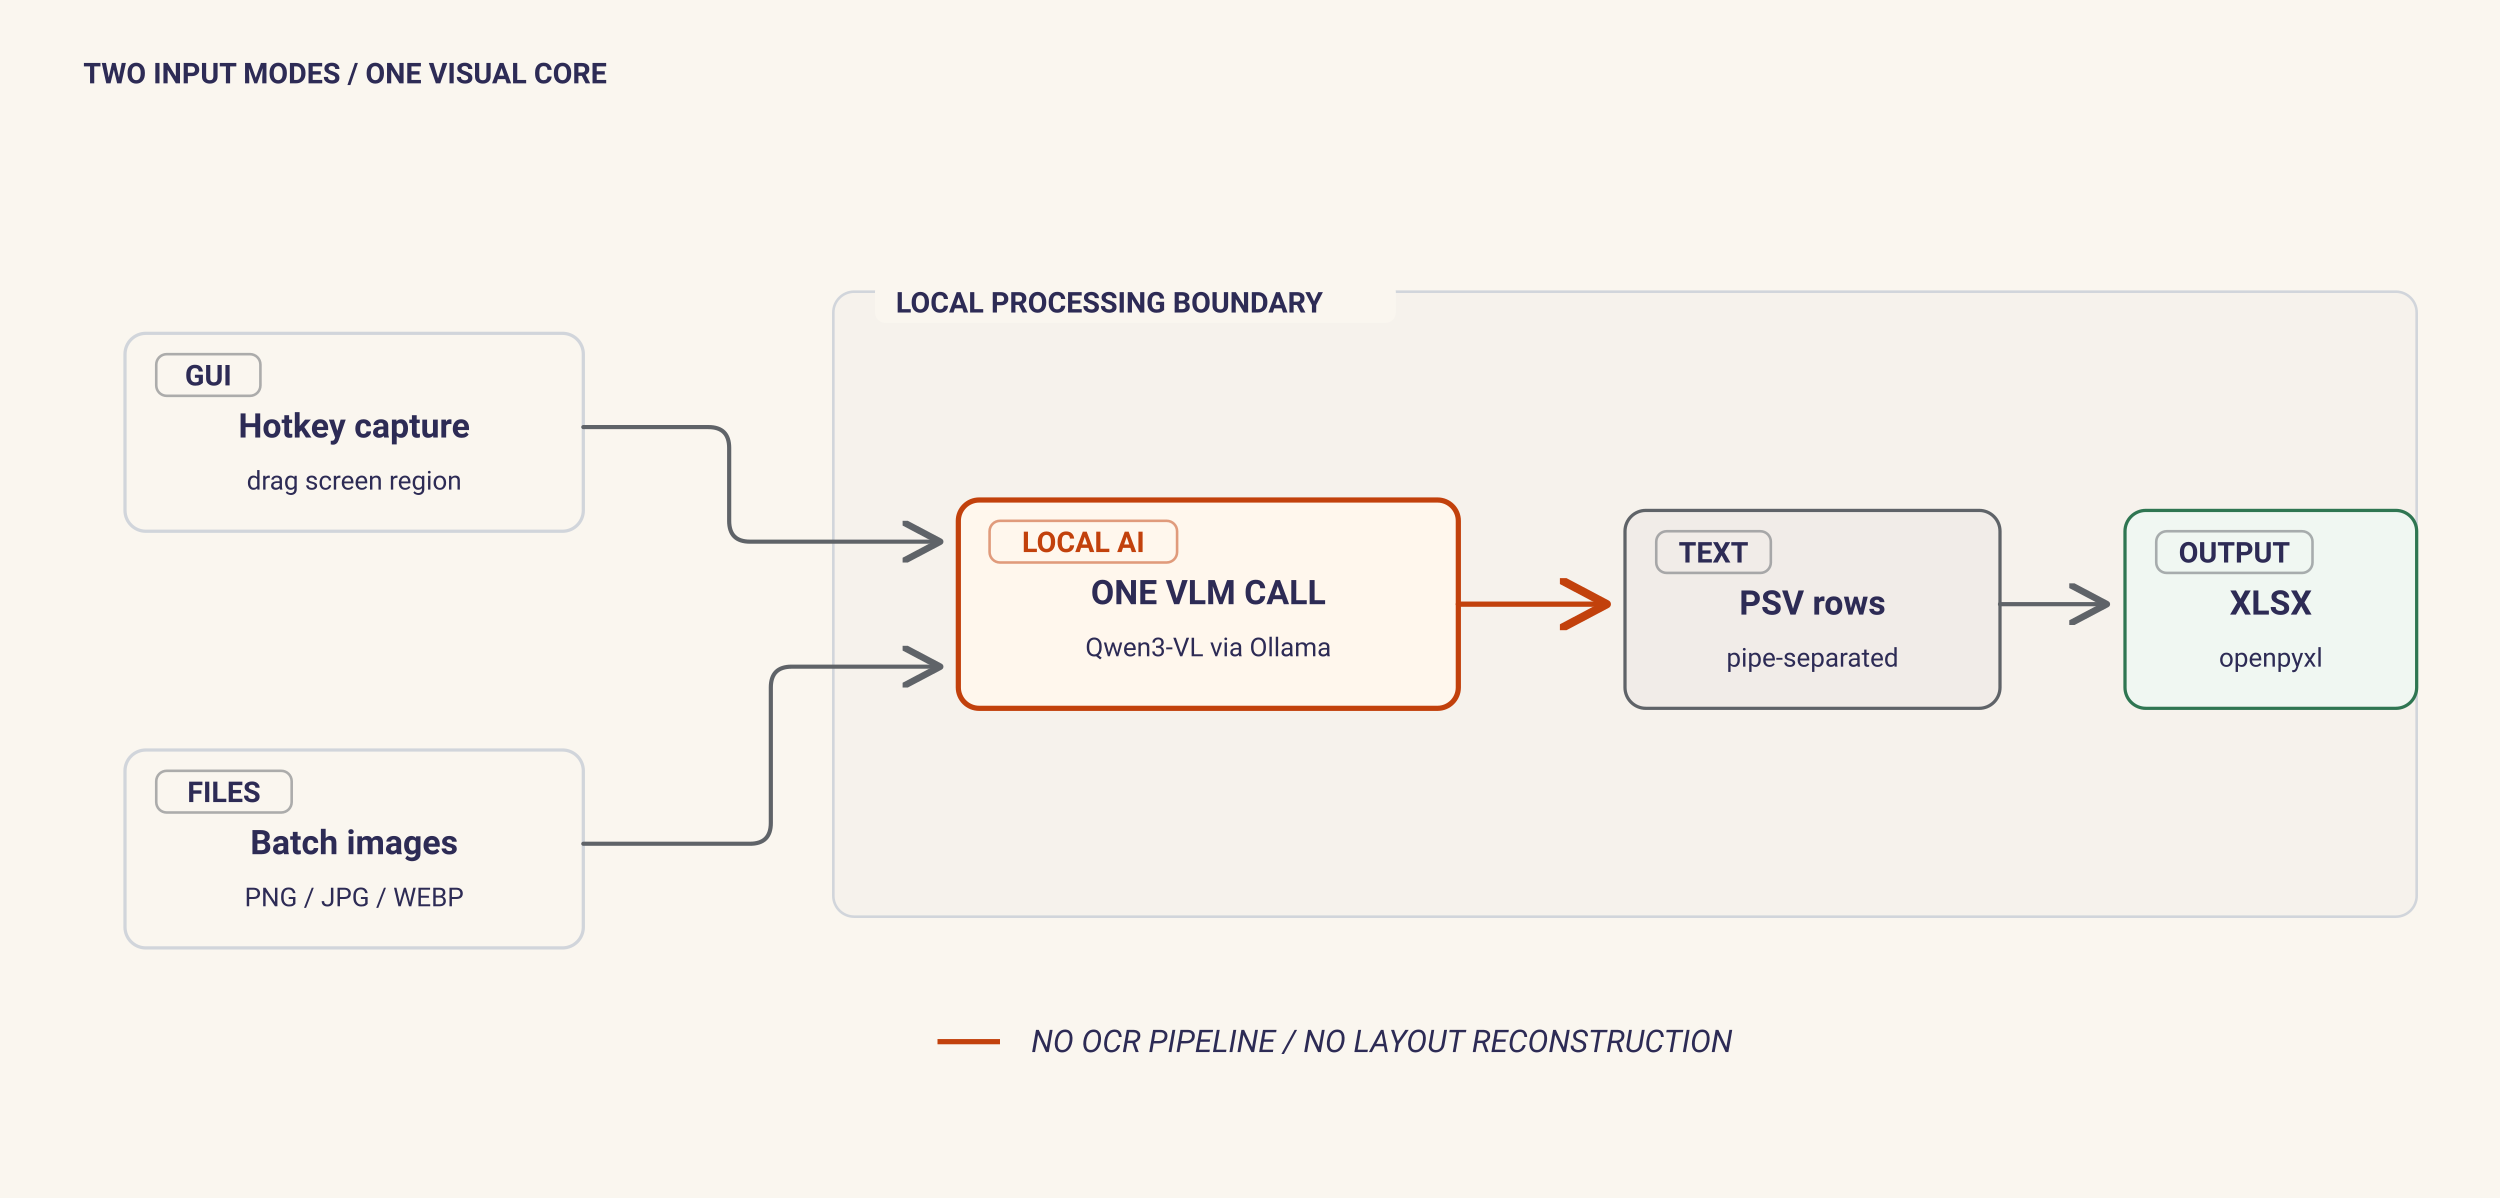
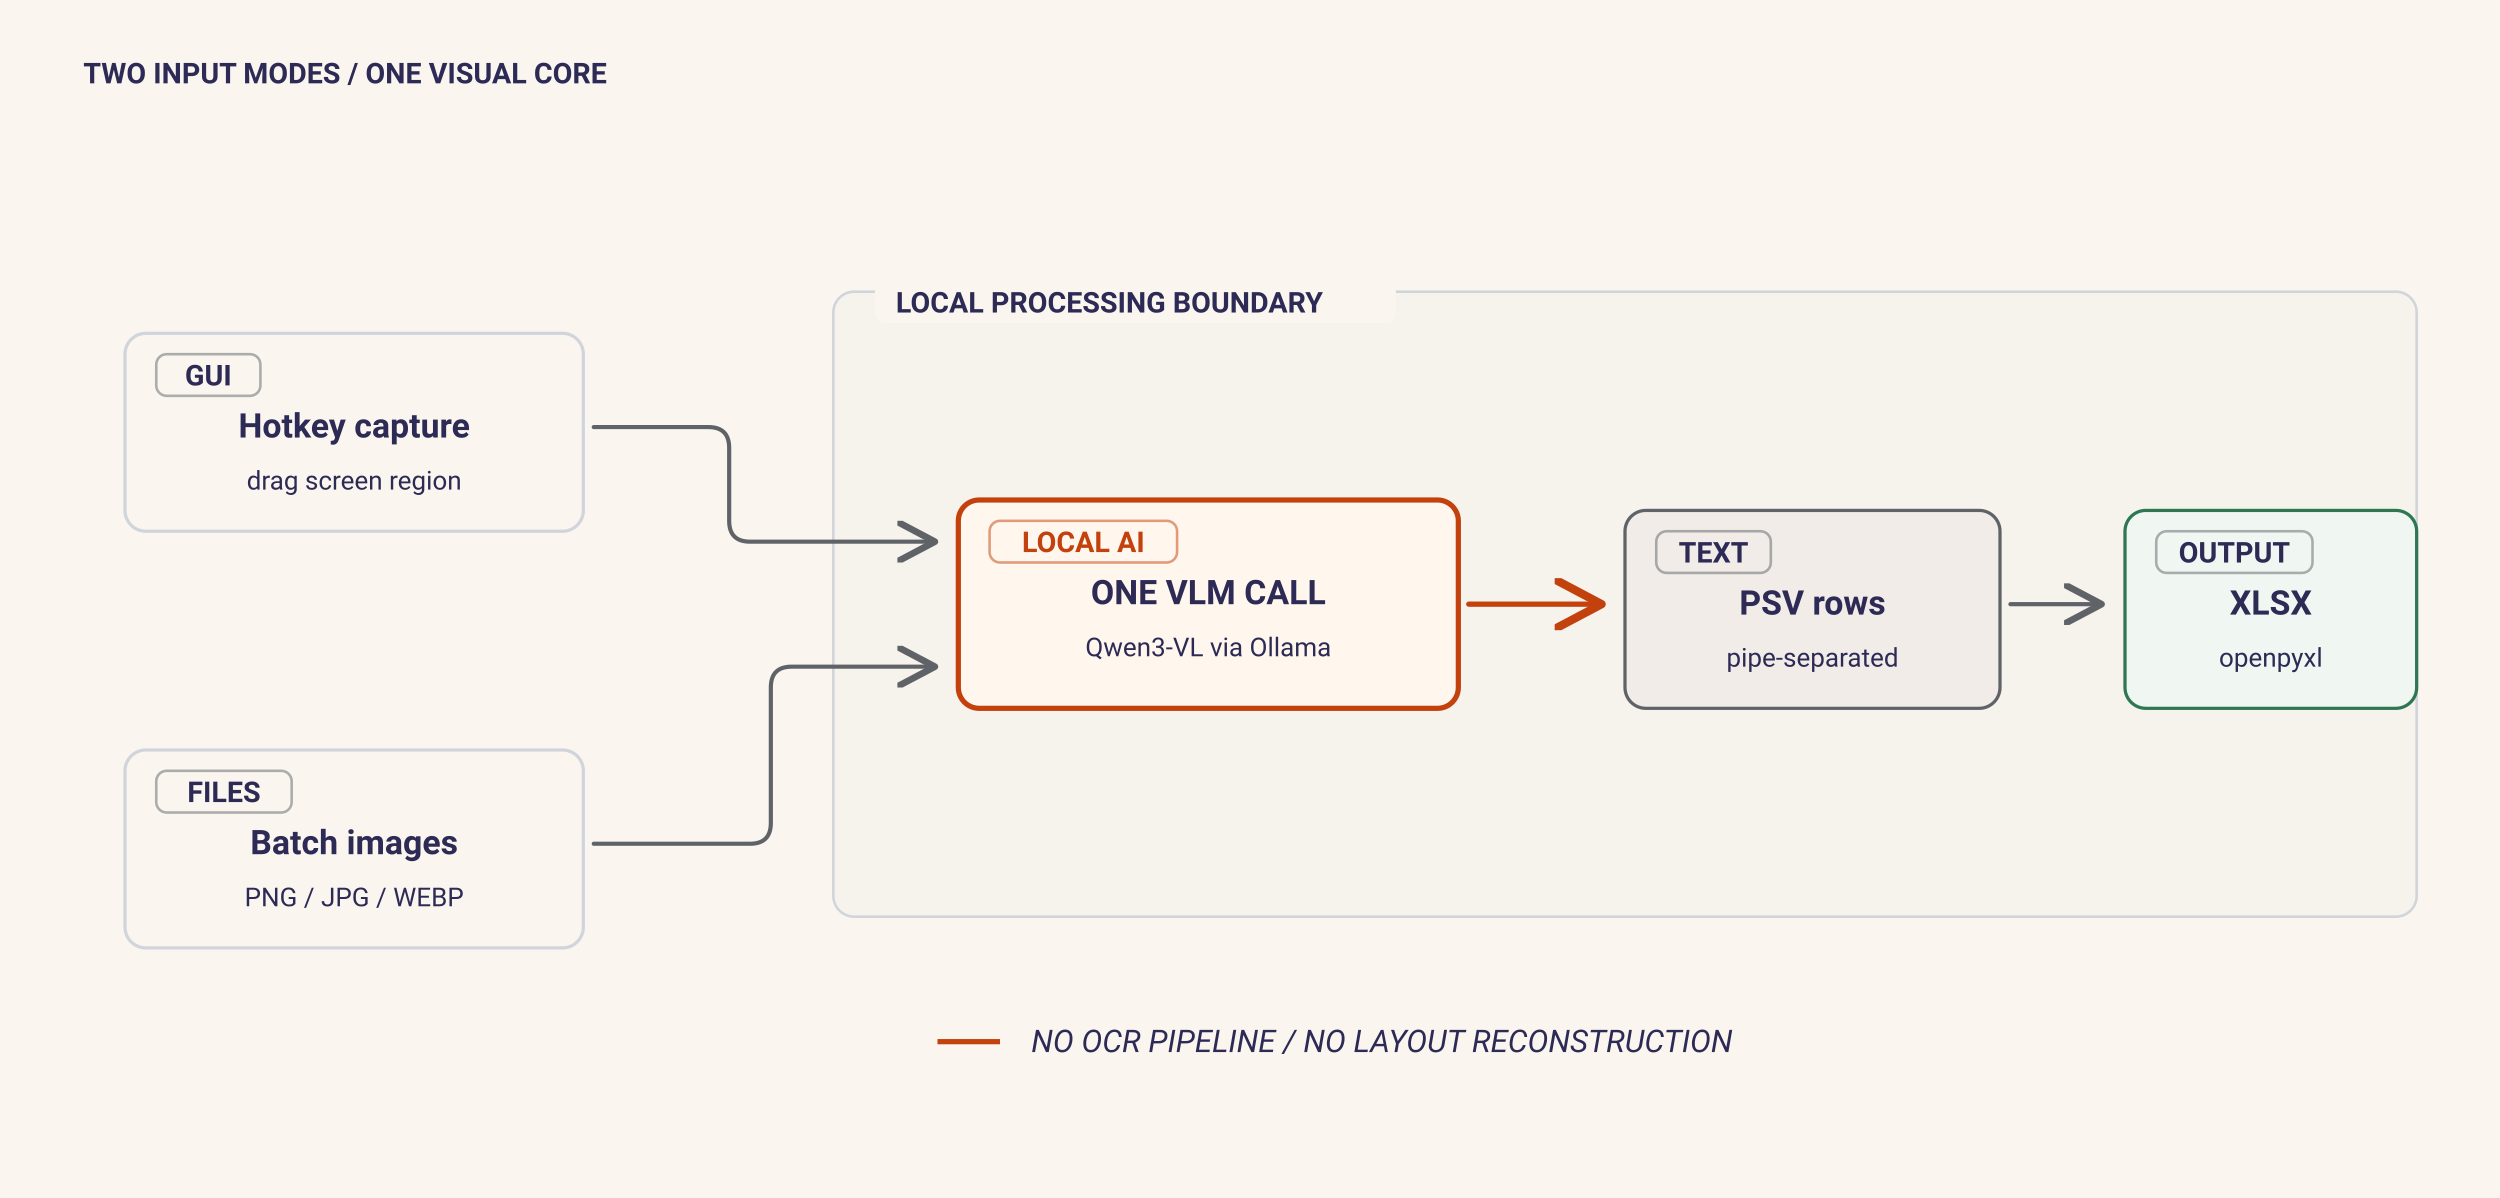
<svg xmlns="http://www.w3.org/2000/svg" class="editorial-diagram editorial-diagram-tablesnap diagram-typography-standard" viewBox="0 0 960 460" width="100%" role="img" aria-labelledby="tablesnap-title tablesnap-desc" preserveAspectRatio="xMidYMid meet">
  <defs>
    <marker id="tablesnap-arrow-default" markerWidth="10" markerHeight="10" refX="9" refY="5" orient="auto-start-reverse">
      <path d="M0.5,0.5 L9,5 L0.5,9.5" fill="none" stroke="#5f6368" stroke-width="1.6" stroke-linecap="round" stroke-linejoin="round" />
    </marker>
    <marker id="tablesnap-arrow-accent" markerWidth="10" markerHeight="10" refX="9" refY="5" orient="auto-start-reverse">
      <path d="M0.5,0.5 L9,5 L0.5,9.5" fill="none" stroke="#c2410c" stroke-width="1.6" stroke-linecap="round" stroke-linejoin="round" />
    </marker>
    <marker id="tablesnap-arrow-success" markerWidth="10" markerHeight="10" refX="9" refY="5" orient="auto-start-reverse">
      <path d="M0.5,0.5 L9,5 L0.5,9.5" fill="none" stroke="#2f7652" stroke-width="1.6" stroke-linecap="round" stroke-linejoin="round" />
    </marker>
    <marker id="tablesnap-arrow-danger" markerWidth="10" markerHeight="10" refX="9" refY="5" orient="auto-start-reverse">
      <path d="M0.5,0.5 L9,5 L0.5,9.5" fill="none" stroke="#a34444" stroke-width="1.6" stroke-linecap="round" stroke-linejoin="round" />
    </marker>
  </defs>
  <style>
.editorial-diagram text{font-family:-apple-system,BlinkMacSystemFont,'Segoe UI',Roboto,'Noto Sans SC',sans-serif;fill:#2d2b55;letter-spacing:0}
.zone&gt;rect:first-child{fill:#2d2b55;fill-opacity:.018;stroke:#d1d5db;stroke-width:1}
.zone-label-mask{fill:#faf6ef}
.connector-label rect{fill:#faf6ef;fill-opacity:.82}
.zone-label,.node-tag,.connector-label text,.label-eyebrow{font-family:'SFMono-Regular',Consolas,'Liberation Mono','Noto Sans Mono CJK SC',monospace;font-size:11px;font-weight:600;letter-spacing:.08em;fill:#5f6368}
.lane rect{fill:#faf6ef;stroke:#e5e7eb;stroke-width:1}.lane-tinted rect{fill:#2d2b55;fill-opacity:.018}
.lane line{stroke:#d1d5db;stroke-width:1}.lane-label{font-family:'SFMono-Regular',Consolas,'Liberation Mono','Noto Sans Mono CJK SC',monospace;font-size:11px;font-weight:600;fill:#5f6368;letter-spacing:.06em}
.connector{fill:none;stroke:#5f6368;stroke-width:1.6;stroke-linejoin:round;stroke-linecap:round}
.connector-accent{stroke:#c2410c;stroke-width:2}
.connector-success{stroke:#2f7652}.connector-danger{stroke:#a34444}
.connector-dashed{stroke-dasharray:6 4}
.node-mask,.decision-mask{fill:#faf6ef;stroke:none}
.node-box{fill:#ffffff;stroke:#2d2b55;stroke-width:1.25}
.node-muted .node-box{fill:#faf6ef;stroke:#d1d5db}
.node-store .node-box{fill:#2d2b55;fill-opacity:.045;stroke:#5f6368}
.node-optional .node-box{fill:#faf6ef;stroke:#d1d5db;stroke-dasharray:6 4}
.node-focal .node-box{fill:#fff7ed;stroke:#c2410c;stroke-width:2}
.node-success .node-box{fill:#f0f7f2;stroke:#2f7652}
.node-danger .node-box{fill:#fdf2f2;stroke:#a34444}
.node-tag-box{fill:none;stroke:#5f6368;stroke-opacity:.5}
.node-focal .node-tag-box{stroke:#c2410c}.node-focal .node-tag{fill:#c2410c}
.node-title,.decision-title{font-size:13px;font-weight:650}
.node-subtitle,.decision-subtitle{font-family:'SFMono-Regular',Consolas,'Liberation Mono','Noto Sans Mono CJK SC',monospace;font-size:10px;fill:#5f6368}
.decision-box{fill:#ffffff;stroke:#2d2b55;stroke-width:1.25}
.decision-focal .decision-box{fill:#fff7ed;stroke:#c2410c;stroke-width:2}
.connector-label rect{stroke:#e5e7eb;stroke-width:.5}
.connector-label-accent rect{stroke:#c2410c;stroke-opacity:.45}.connector-label-accent text{fill:#c2410c}
.connector-label-success rect{stroke:#2f7652;stroke-opacity:.45}.connector-label-success text{fill:#2f7652}
.connector-label-danger rect{stroke:#a34444;stroke-opacity:.45}.connector-label-danger text{fill:#a34444}
.connector-label-dashed rect{stroke:#5f6368;stroke-dasharray:3 2}.connector-label-dashed text{fill:#5f6368}
.annotation line{stroke:#c2410c;stroke-width:2}.annotation text{font-size:12px;font-style:italic}
.label-metric{font-family:'SFMono-Regular',Consolas,'Liberation Mono','Noto Sans Mono CJK SC',monospace;font-size:12px;font-weight:600;fill:#c2410c}
.step-header rect{fill:#2d2b55;fill-opacity:.1}.step-header text{font-family:'SFMono-Regular',Consolas,'Liberation Mono','Noto Sans Mono CJK SC',monospace;font-size:11px;font-weight:600;fill:#5f6368}
.step-header .step-label{letter-spacing:.06em}.step-focal rect{fill:#f97316;fill-opacity:.16}.step-focal text{fill:#c2410c}
.diagram-typography-expanded .zone-label,.diagram-typography-expanded .node-tag,.diagram-typography-expanded .connector-label text,.diagram-typography-expanded .label-eyebrow{font-size:12px}
.diagram-typography-expanded .node-title,.diagram-typography-expanded .decision-title{font-size:14px}
.diagram-typography-expanded .node-subtitle,.diagram-typography-expanded .decision-subtitle{font-size:10px}
.diagram-typography-expanded .annotation text{font-size:13px}
</style>
  <rect width="960" height="460" fill="#faf6ef" />
  <g class="zone">
    <rect x="320" y="112" width="608" height="240" rx="8" />
    <rect class="zone-label-mask" x="336" y="108" width="200" height="16" rx="4" />
    <text class="zone-label" x="344" y="120">LOCAL PROCESSING BOUNDARY</text>
  </g>
  <g class="node node-muted">
    <rect class="node-mask" x="48" y="128" width="176" height="76" rx="8" />
    <rect class="node-box" x="48" y="128" width="176" height="76" rx="8" />
    <rect class="node-tag-box" x="60" y="136" width="40" height="16" rx="4" />
    <text class="node-tag" x="80" y="148" text-anchor="middle">GUI</text>
    <text class="node-title" text-anchor="middle">
      <tspan x="136" y="168">Hotkey capture</tspan>
    </text>
    <text class="node-subtitle" text-anchor="middle">
      <tspan x="136" y="188">drag screen region</tspan>
    </text>
  </g>
  <g class="node node-muted">
    <rect class="node-mask" x="48" y="288" width="176" height="76" rx="8" />
    <rect class="node-box" x="48" y="288" width="176" height="76" rx="8" />
    <rect class="node-tag-box" x="60" y="296" width="52" height="16" rx="4" />
    <text class="node-tag" x="86" y="308" text-anchor="middle">FILES</text>
    <text class="node-title" text-anchor="middle">
      <tspan x="136" y="328">Batch images</tspan>
    </text>
    <text class="node-subtitle" text-anchor="middle">
      <tspan x="136" y="348">PNG / JPG / WEBP</tspan>
    </text>
  </g>
  <g class="node node-focal">
    <rect class="node-mask" x="368" y="192" width="192" height="80" rx="8" />
    <rect class="node-box" x="368" y="192" width="192" height="80" rx="8" />
    <rect class="node-tag-box" x="380" y="200" width="72" height="16" rx="4" />
    <text class="node-tag" x="416" y="212" text-anchor="middle">LOCAL AI</text>
    <text class="node-title" text-anchor="middle">
      <tspan x="464" y="232">ONE VLM CALL</tspan>
    </text>
    <text class="node-subtitle" text-anchor="middle">
      <tspan x="464" y="252">Qwen3-VL via Ollama</tspan>
    </text>
  </g>
  <g class="node node-store">
    <rect class="node-mask" x="624" y="196" width="144" height="76" rx="8" />
    <rect class="node-box" x="624" y="196" width="144" height="76" rx="8" />
    <rect class="node-tag-box" x="636" y="204" width="44" height="16" rx="4" />
    <text class="node-tag" x="658" y="216" text-anchor="middle">TEXT</text>
    <text class="node-title" text-anchor="middle">
      <tspan x="696" y="236">PSV rows</tspan>
    </text>
    <text class="node-subtitle" text-anchor="middle">
      <tspan x="696" y="256">pipe-separated</tspan>
    </text>
  </g>
  <g class="node node-success">
    <rect class="node-mask" x="816" y="196" width="112" height="76" rx="8" />
    <rect class="node-box" x="816" y="196" width="112" height="76" rx="8" />
    <rect class="node-tag-box" x="828" y="204" width="60" height="16" rx="4" />
    <text class="node-tag" x="858" y="216" text-anchor="middle">OUTPUT</text>
    <text class="node-title" text-anchor="middle">
      <tspan x="872" y="236">XLSX</tspan>
    </text>
    <text class="node-subtitle" text-anchor="middle">
      <tspan x="872" y="256">openpyxl</tspan>
    </text>
  </g>
-   <path class="connector connector-default" d="M 224 164 L 272 164 Q 280 164 280 172 L 280 200 Q 280 208 288 208 L 361 208" marker-end="url(#tablesnap-arrow-default)" />
-   <path class="connector connector-default" d="M 224 324 L 288 324 Q 296 324 296 316 L 296 264 Q 296 256 304 256 L 361 256" marker-end="url(#tablesnap-arrow-default)" />
-   <path class="connector connector-accent" d="M 560 232 L 617 232" marker-end="url(#tablesnap-arrow-accent)" />
-   <path class="connector connector-default" d="M 768 232 L 809 232" marker-end="url(#tablesnap-arrow-default)" />
+   <path class="connector connector-default" d="M 228 164 L 272 164 Q 280 164 280 172 L 280 200 Q 280 208 288 208 L 359 208" marker-end="url(#tablesnap-arrow-default)" />
+   <path class="connector connector-default" d="M 228 324 L 288 324 Q 296 324 296 316 L 296 264 Q 296 256 304 256 L 359 256" marker-end="url(#tablesnap-arrow-default)" />
+   <path class="connector connector-accent" d="M 564 232 L 615 232" marker-end="url(#tablesnap-arrow-accent)" />
+   <path class="connector connector-default" d="M 772 232 L 807 232" marker-end="url(#tablesnap-arrow-default)" />
  <text class="label label-eyebrow" x="32" y="32" text-anchor="start">TWO INPUT MODES / ONE VISUAL CORE</text>
  <g class="annotation">
    <line x1="360" y1="400" x2="384" y2="400" />
    <text x="396" y="404">NO OCR PIPELINE / NO LAYOUT RECONSTRUCTION</text>
  </g>
</svg>
